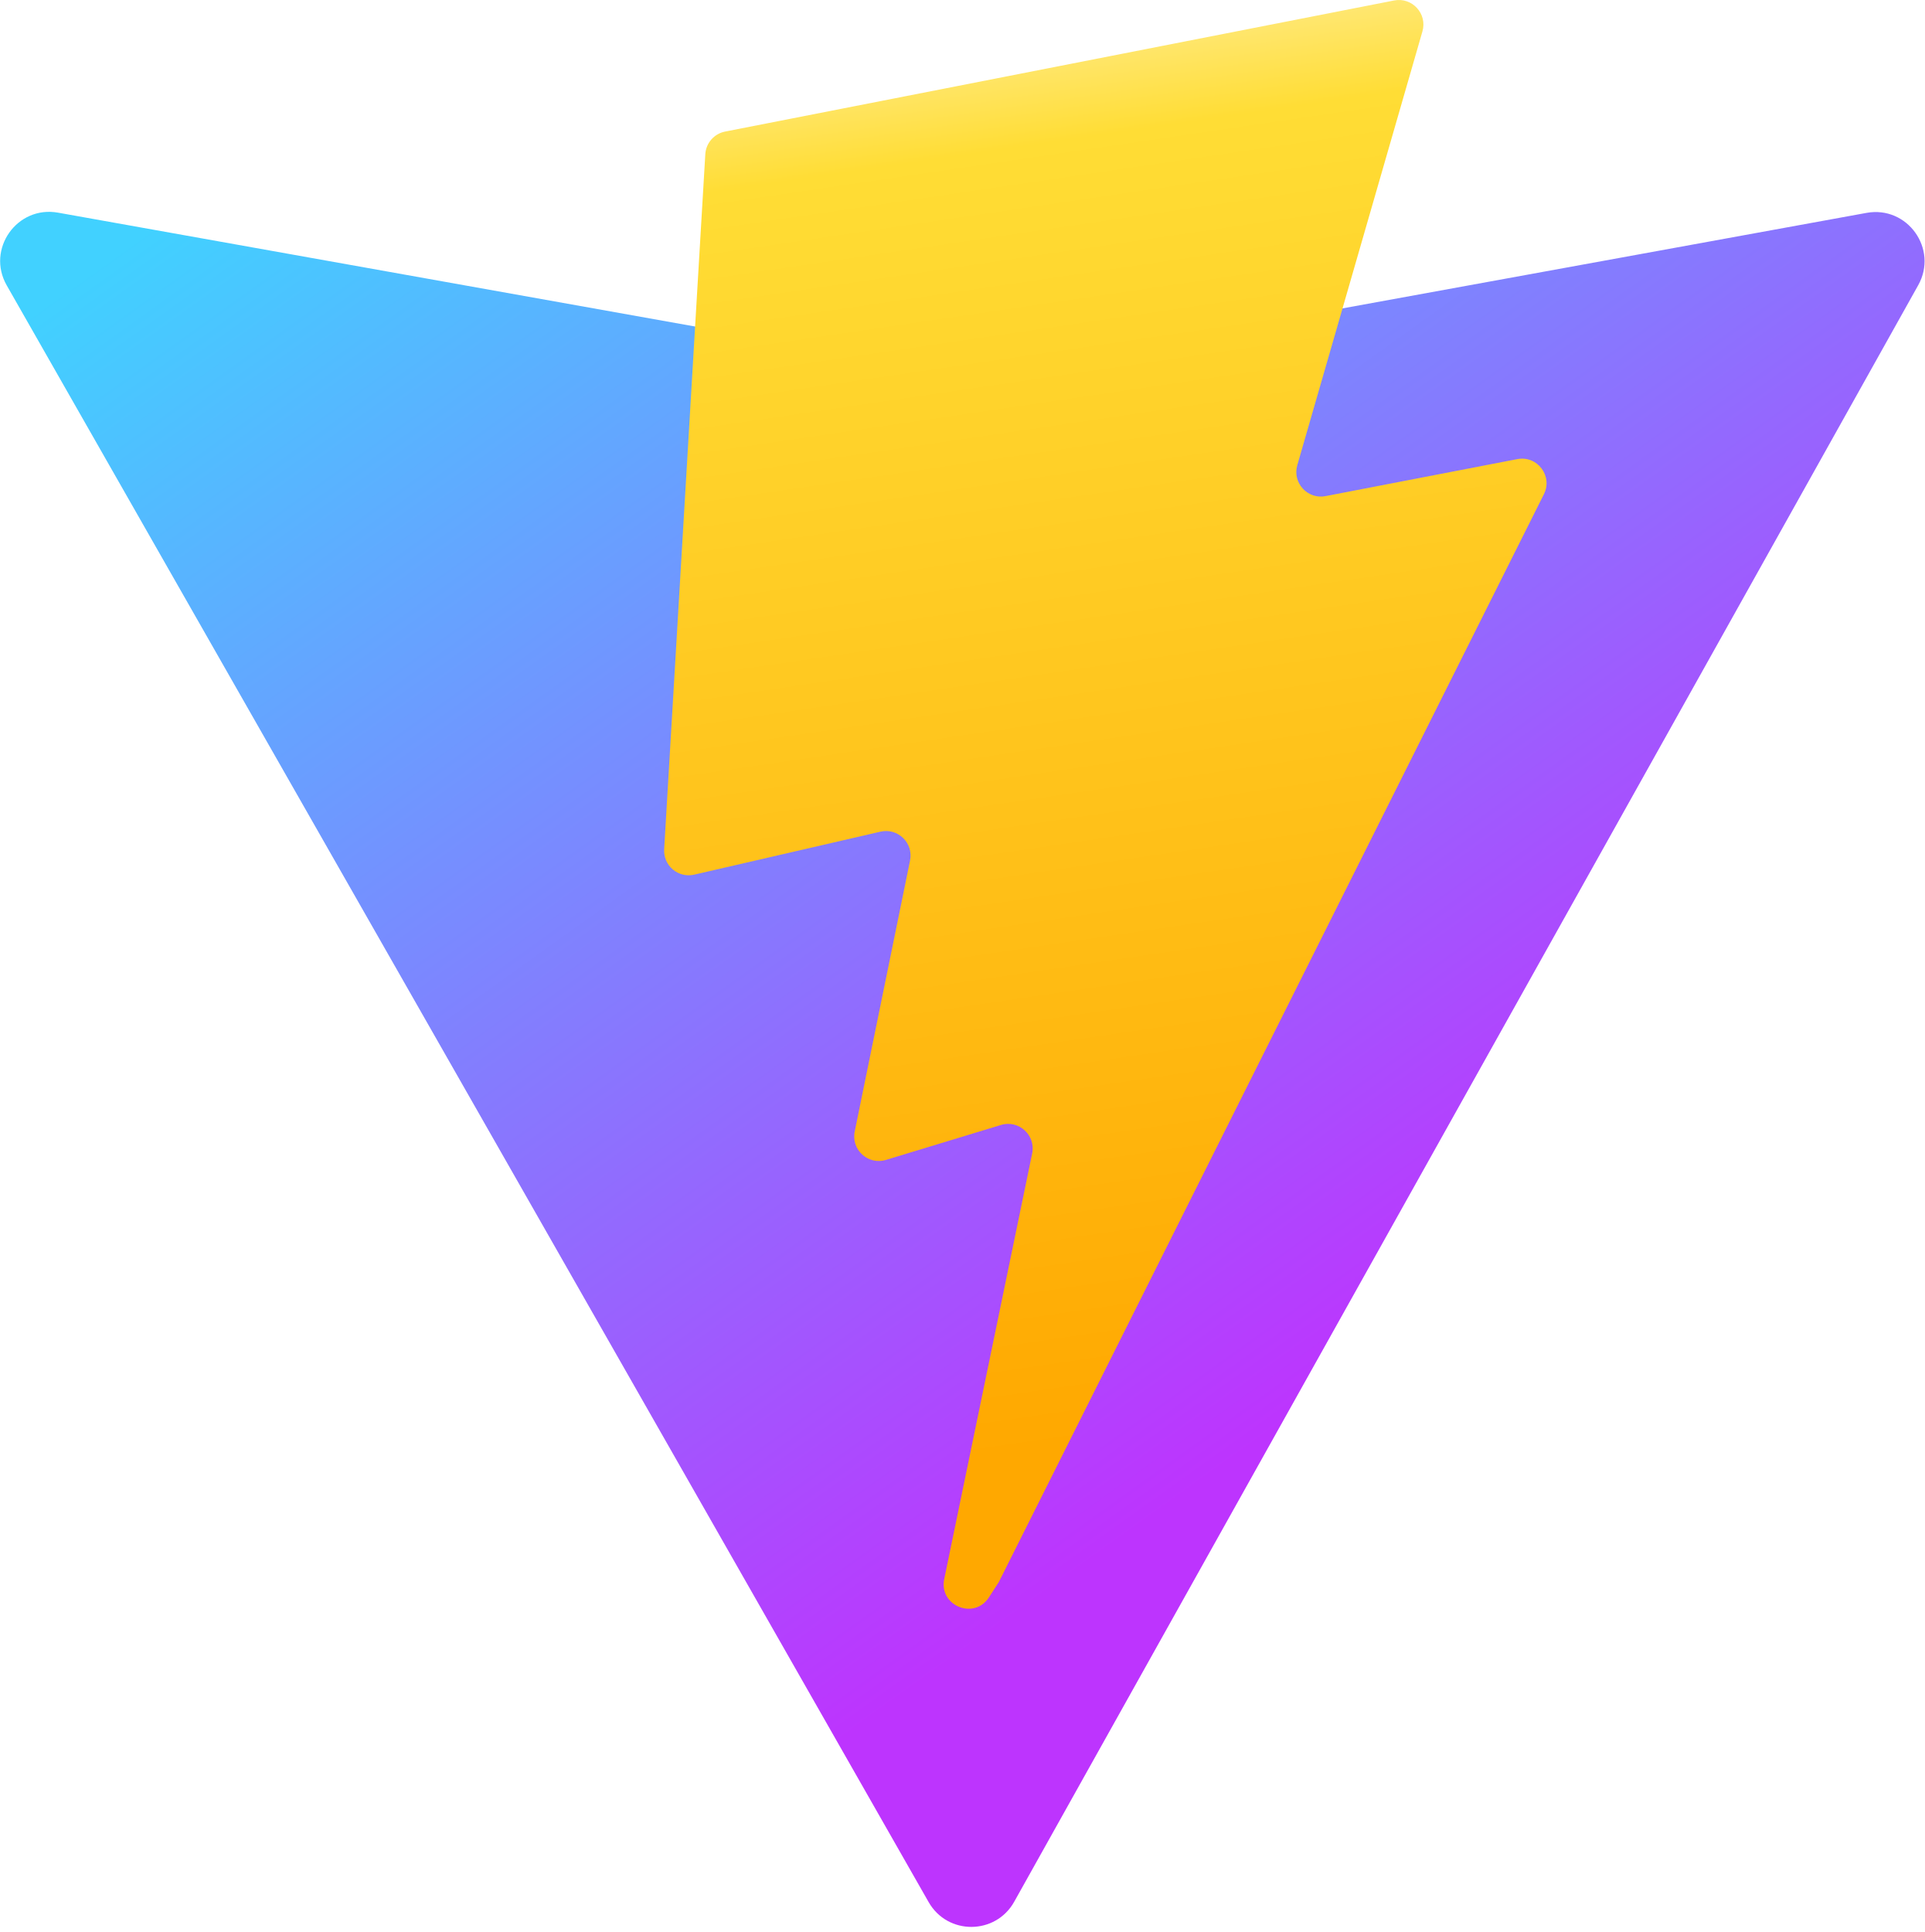
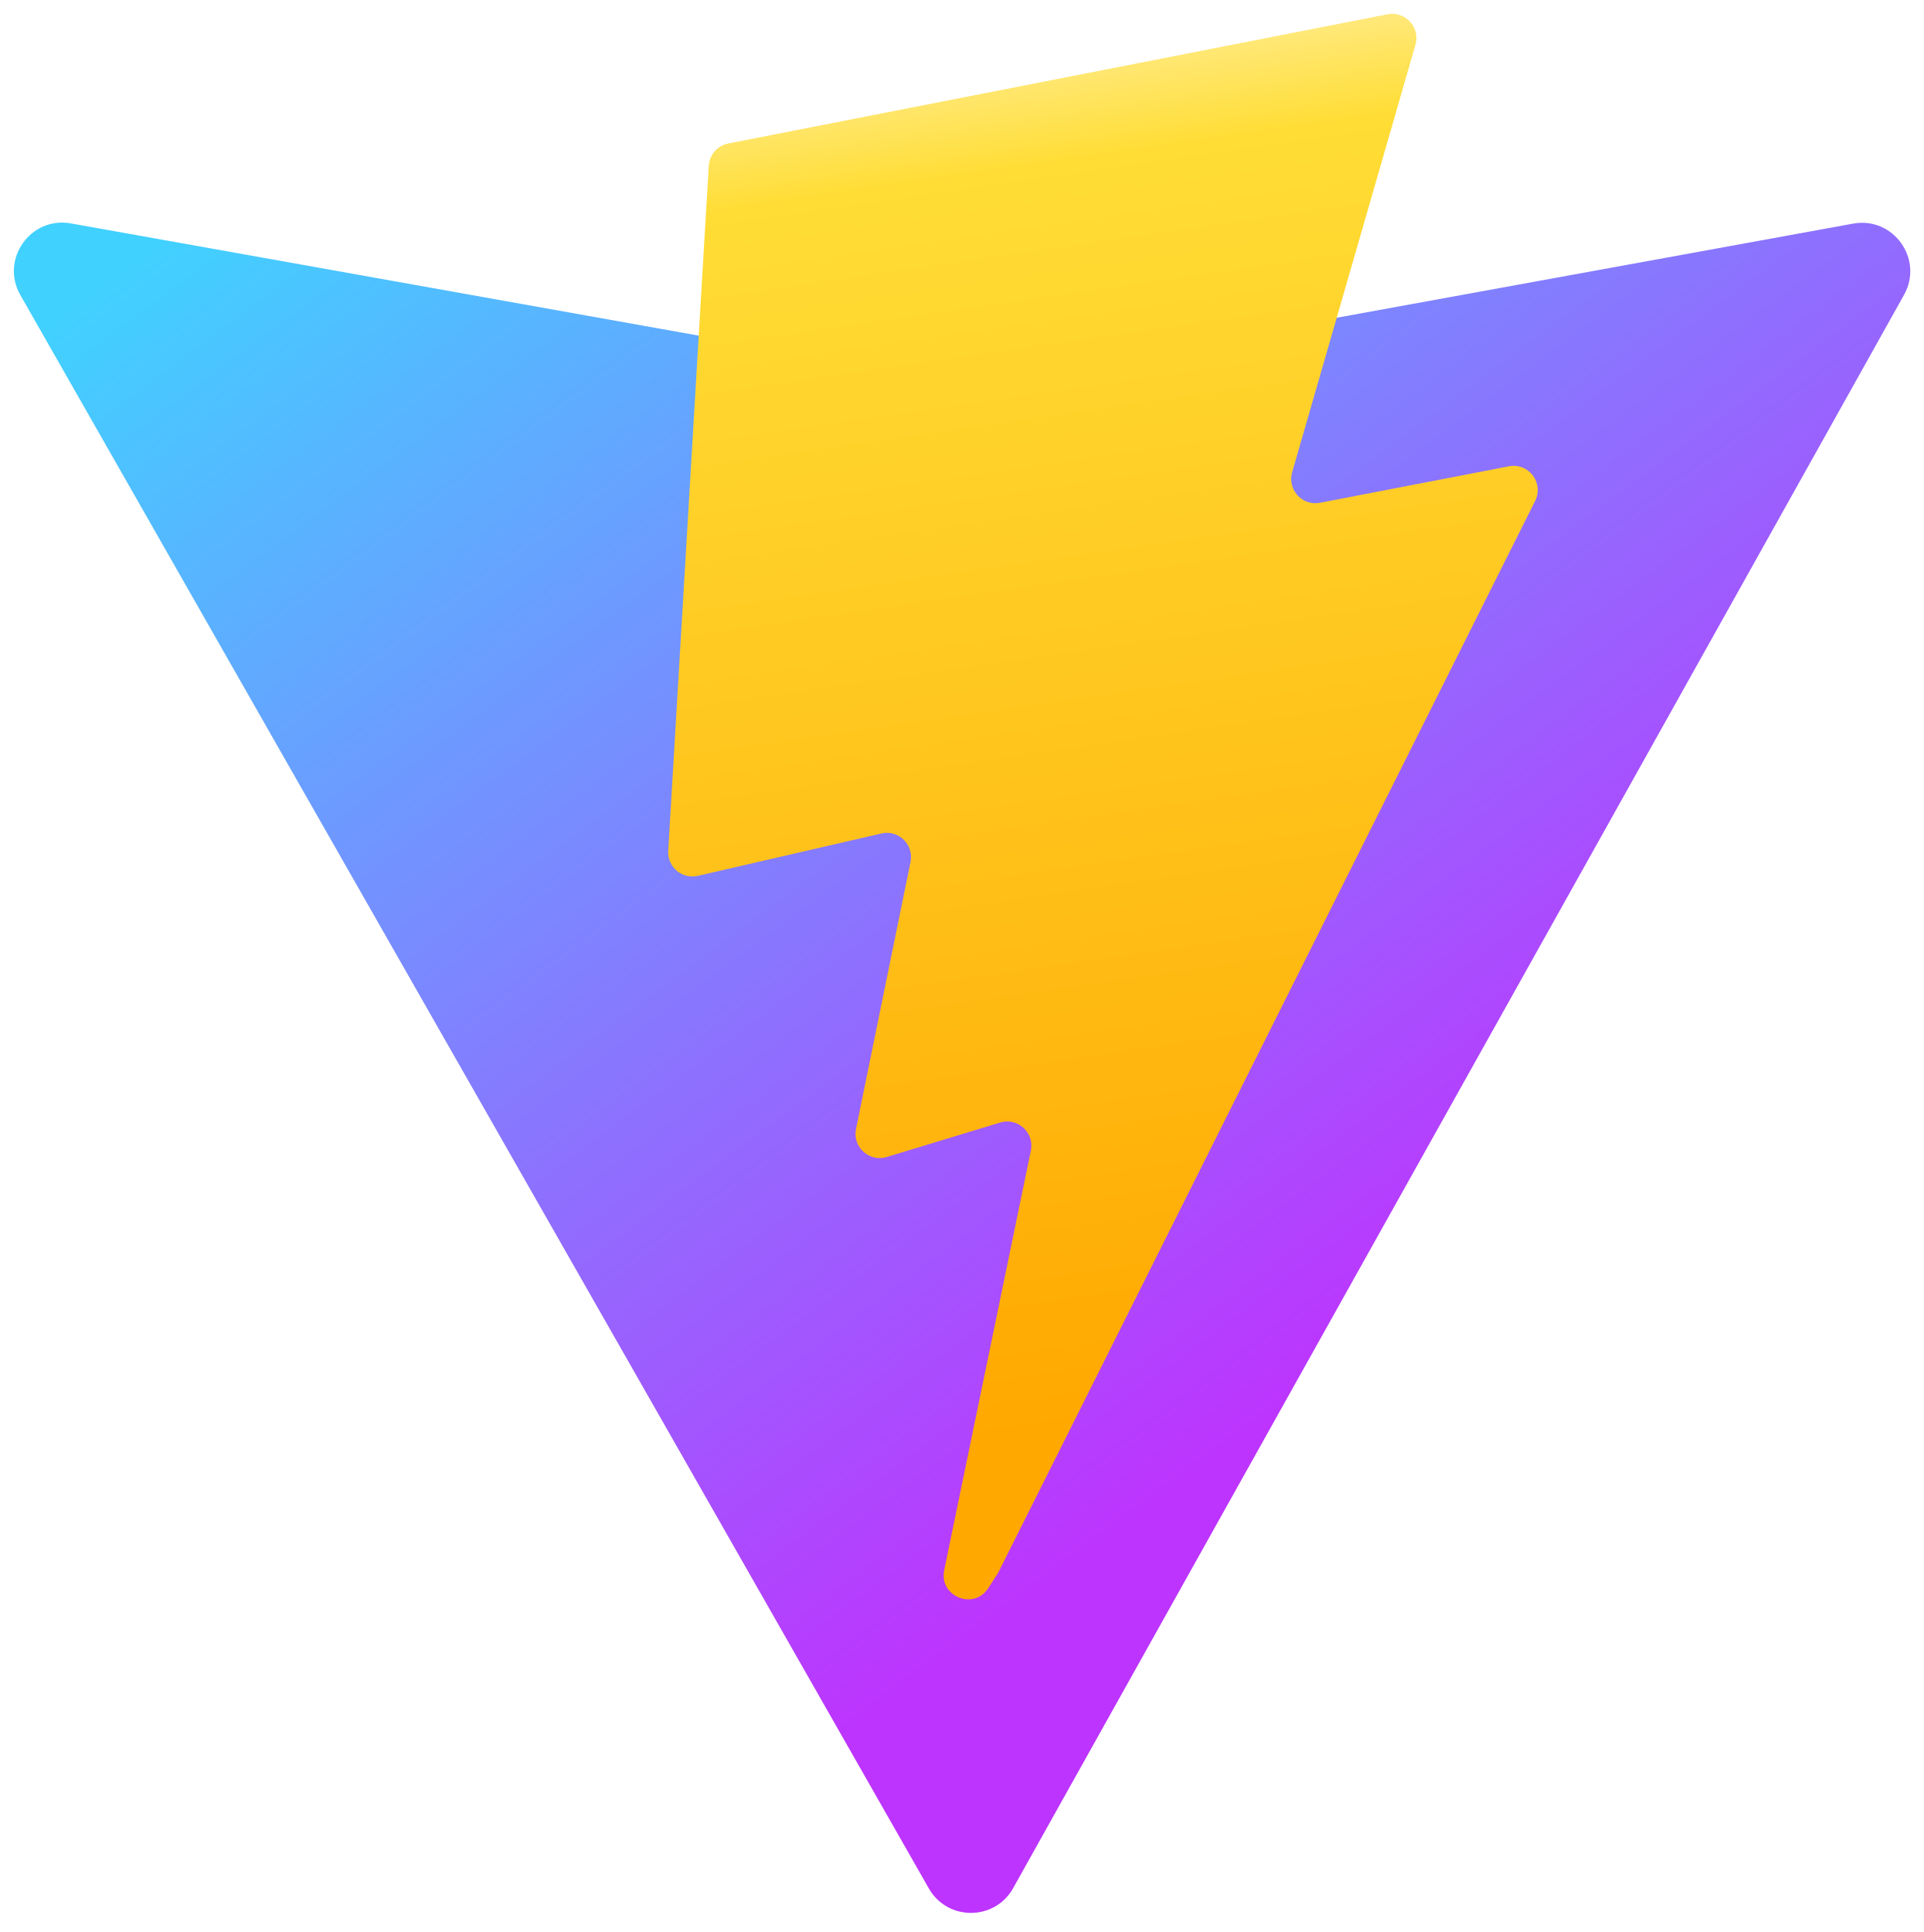
- <svg xmlns="http://www.w3.org/2000/svg" aria-hidden="true" role="img" class="iconify iconify--logos" width="31.88" height="32" preserveAspectRatio="xMidYMid meet" viewBox="0 0 256 257">
-   <defs>
-     <linearGradient id="IconifyId1813088fe1fbc01fb466" x1="-.828%" x2="57.636%" y1="7.652%" y2="78.411%">
-       <stop offset="0%" stop-color="#41D1FF" />
-       <stop offset="100%" stop-color="#BD34FE" />
-     </linearGradient>
-     <linearGradient id="IconifyId1813088fe1fbc01fb467" x1="43.376%" x2="50.316%" y1="2.242%" y2="89.03%">
-       <stop offset="0%" stop-color="#FFEA83" />
-       <stop offset="8.333%" stop-color="#FFDD35" />
-       <stop offset="100%" stop-color="#FFA800" />
-     </linearGradient>
-   </defs>
-   <path fill="url(#IconifyId1813088fe1fbc01fb466)" d="M255.153 37.938L134.897 252.976c-2.483 4.44-8.862 4.466-11.382.048L.875 37.958c-2.746-4.814 1.371-10.646 6.827-9.67l120.385 21.517a6.537 6.537 0 0 0 2.322-.004l117.867-21.483c5.438-.991 9.574 4.796 6.877 9.62Z" />
-   <path fill="url(#IconifyId1813088fe1fbc01fb467)" d="M185.432.063L96.44 17.501a3.268 3.268 0 0 0-2.634 3.014l-5.474 92.456a3.268 3.268 0 0 0 3.997 3.378l24.777-5.718c2.318-.535 4.413 1.507 3.936 3.838l-7.361 36.047c-.495 2.426 1.782 4.5 4.151 3.78l15.304-4.649c2.372-.72 4.652 1.36 4.15 3.788l-11.698 56.621c-.732 3.542 3.979 5.473 5.943 2.437l1.313-2.028l72.516-144.72c1.215-2.423-.88-5.186-3.54-4.672l-25.505 4.922c-2.396.462-4.435-1.77-3.759-4.114l16.646-57.705c.677-2.35-1.37-4.583-3.769-4.113Z" />
+ <svg xmlns="http://www.w3.org/2000/svg" height="2500" preserveAspectRatio="xMidYMid" width="2490" viewBox="-1.871 -0.407 259.721 257.849">
+   <linearGradient id="a" x1="-.828%" x2="57.636%" y1="7.652%" y2="78.411%">
+     <stop offset="0" stop-color="#41d1ff" />
+     <stop offset="1" stop-color="#bd34fe" />
+   </linearGradient>
+   <linearGradient id="b" x1="43.376%" x2="50.316%" y1="2.242%" y2="89.03%">
+     <stop offset="0" stop-color="#ffea83" />
+     <stop offset=".083" stop-color="#ffdd35" />
+     <stop offset="1" stop-color="#ffa800" />
+   </linearGradient>
+   <path d="M255.153 37.938L134.897 252.976c-2.483 4.44-8.862 4.466-11.382.048L.875 37.958c-2.746-4.814 1.371-10.646 6.827-9.67l120.385 21.517a6.537 6.537 0 0 0 2.322-.004l117.867-21.483c5.438-.991 9.574 4.796 6.877 9.62z" fill="url(#a)" />
+   <path d="M185.432.063L96.44 17.501a3.268 3.268 0 0 0-2.634 3.014l-5.474 92.456a3.268 3.268 0 0 0 3.997 3.378l24.777-5.718c2.318-.535 4.413 1.507 3.936 3.838l-7.361 36.047c-.495 2.426 1.782 4.5 4.151 3.78l15.304-4.649c2.372-.72 4.652 1.36 4.15 3.788l-11.698 56.621c-.732 3.542 3.979 5.473 5.943 2.437l1.313-2.028 72.516-144.72c1.215-2.423-.88-5.186-3.54-4.672l-25.505 4.922c-2.396.462-4.435-1.77-3.759-4.114l16.646-57.705c.677-2.35-1.37-4.583-3.769-4.113z" fill="url(#b)" />
</svg>
